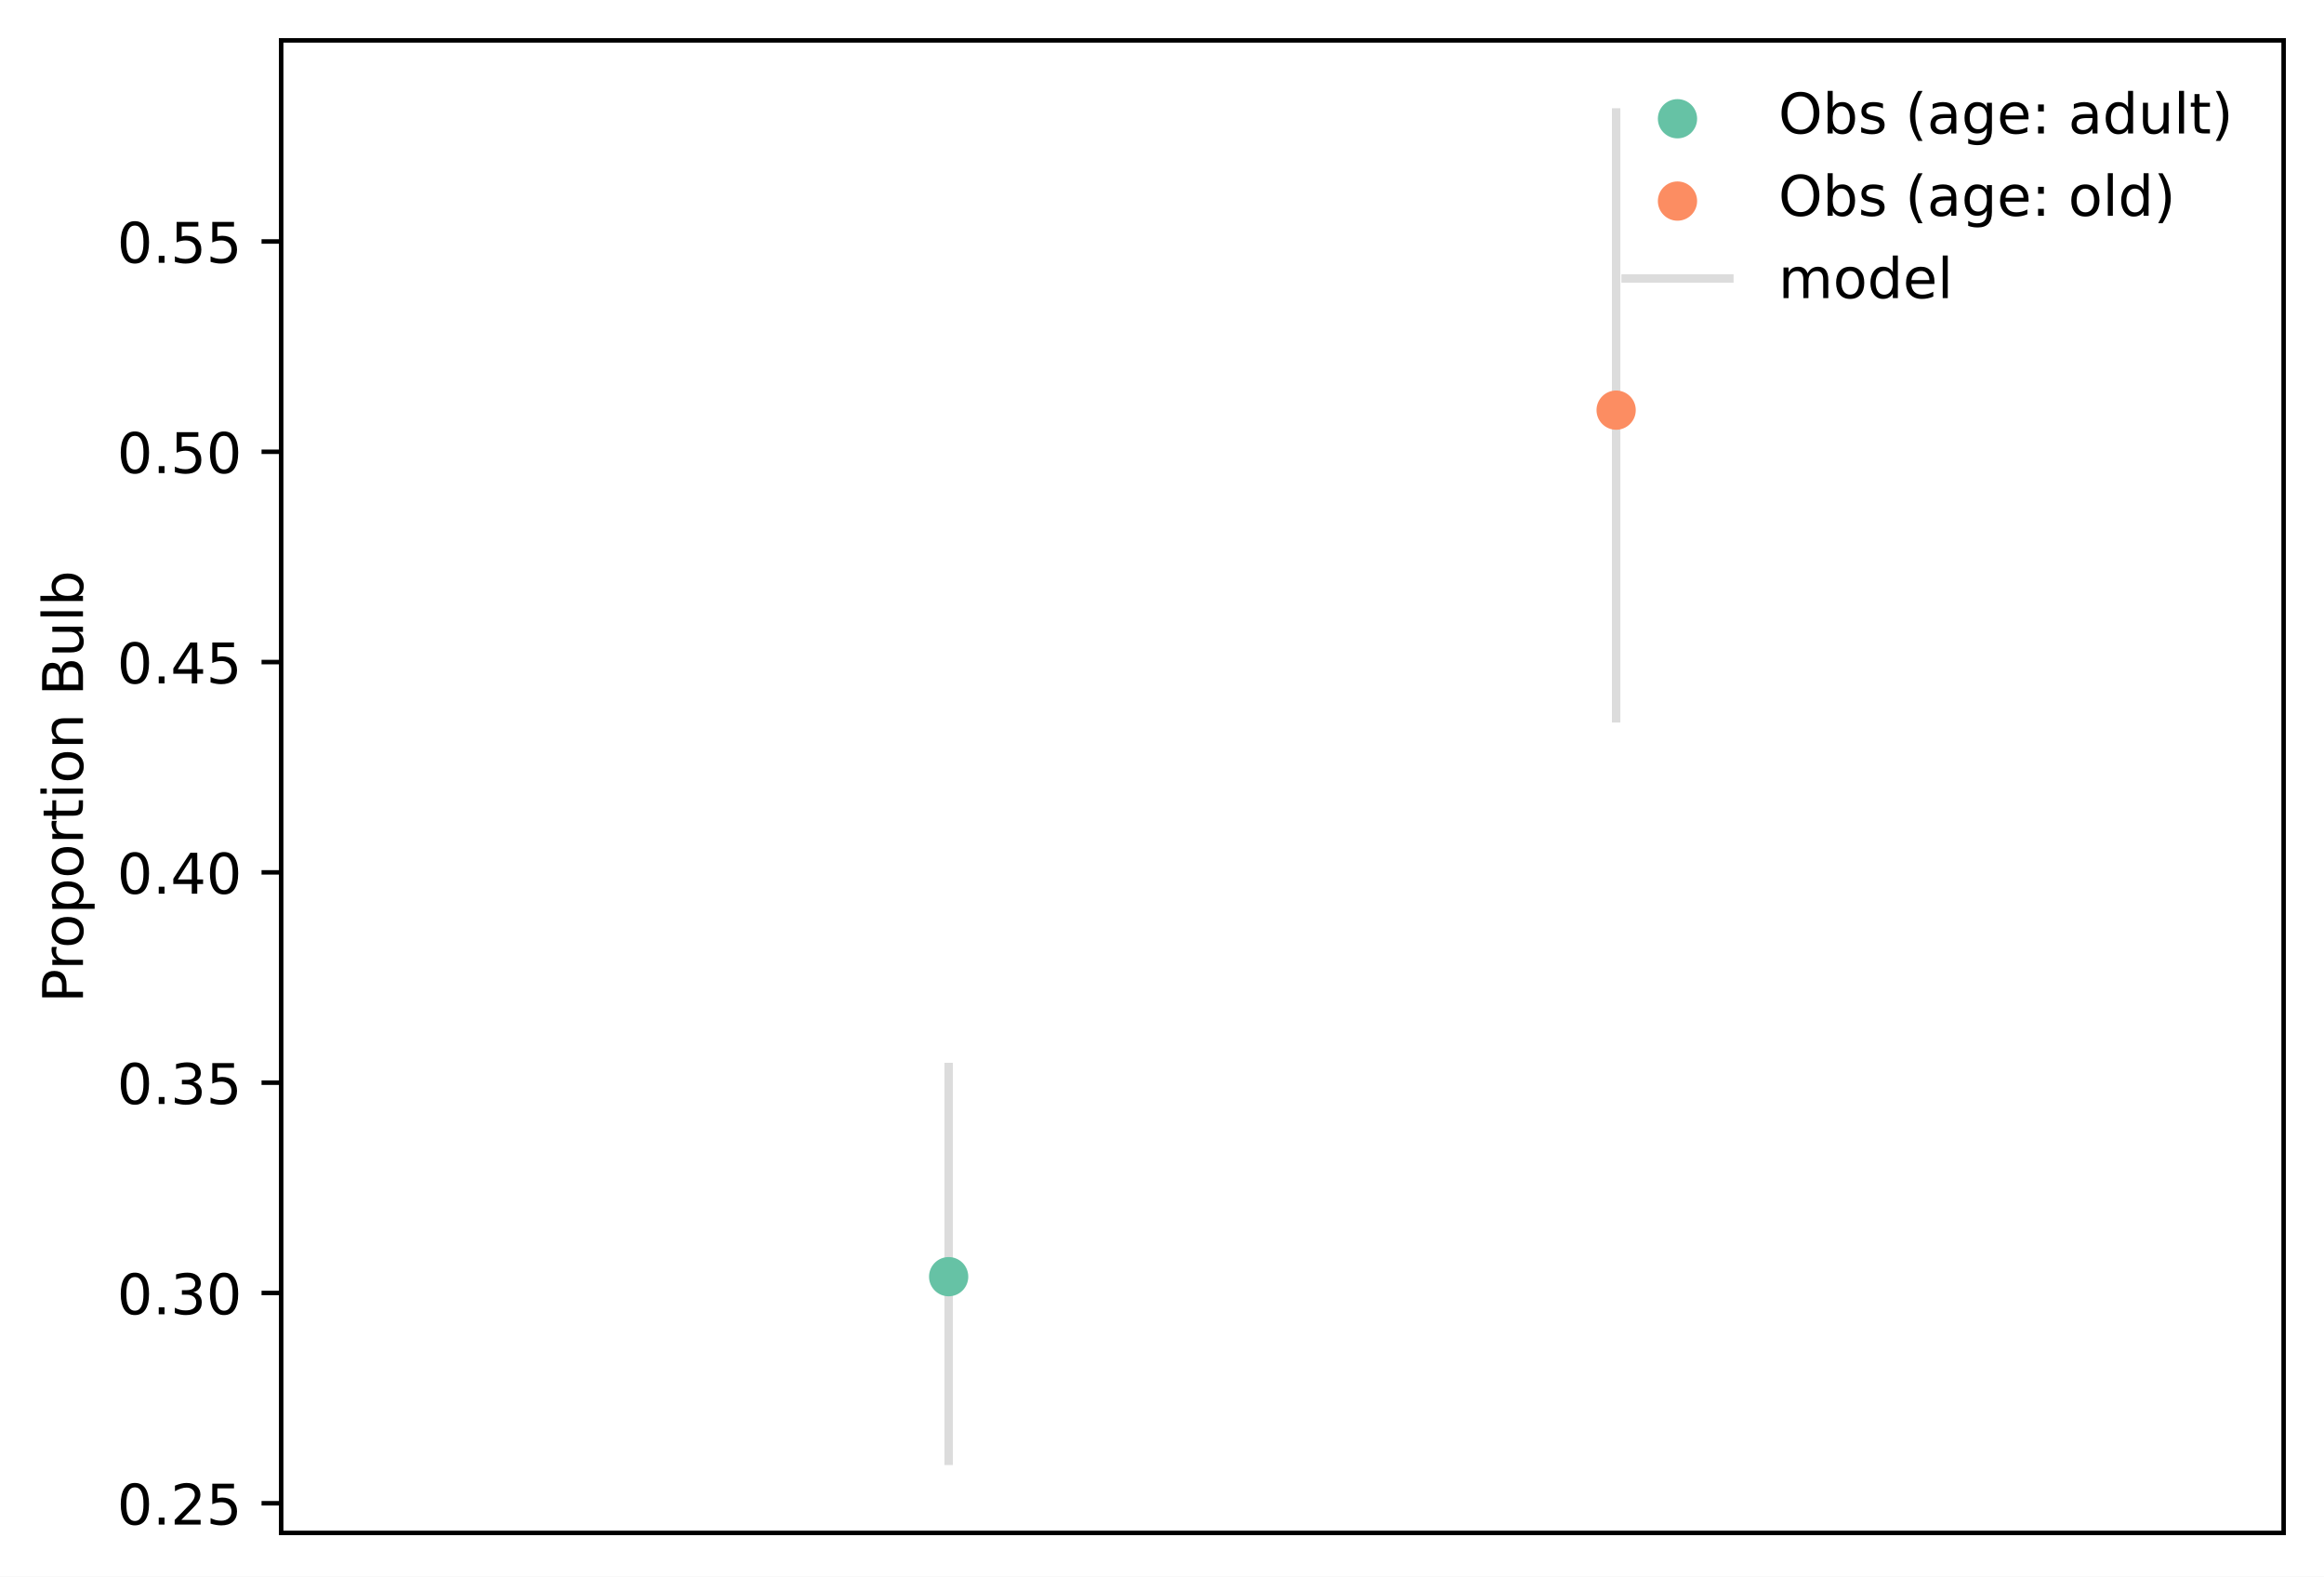
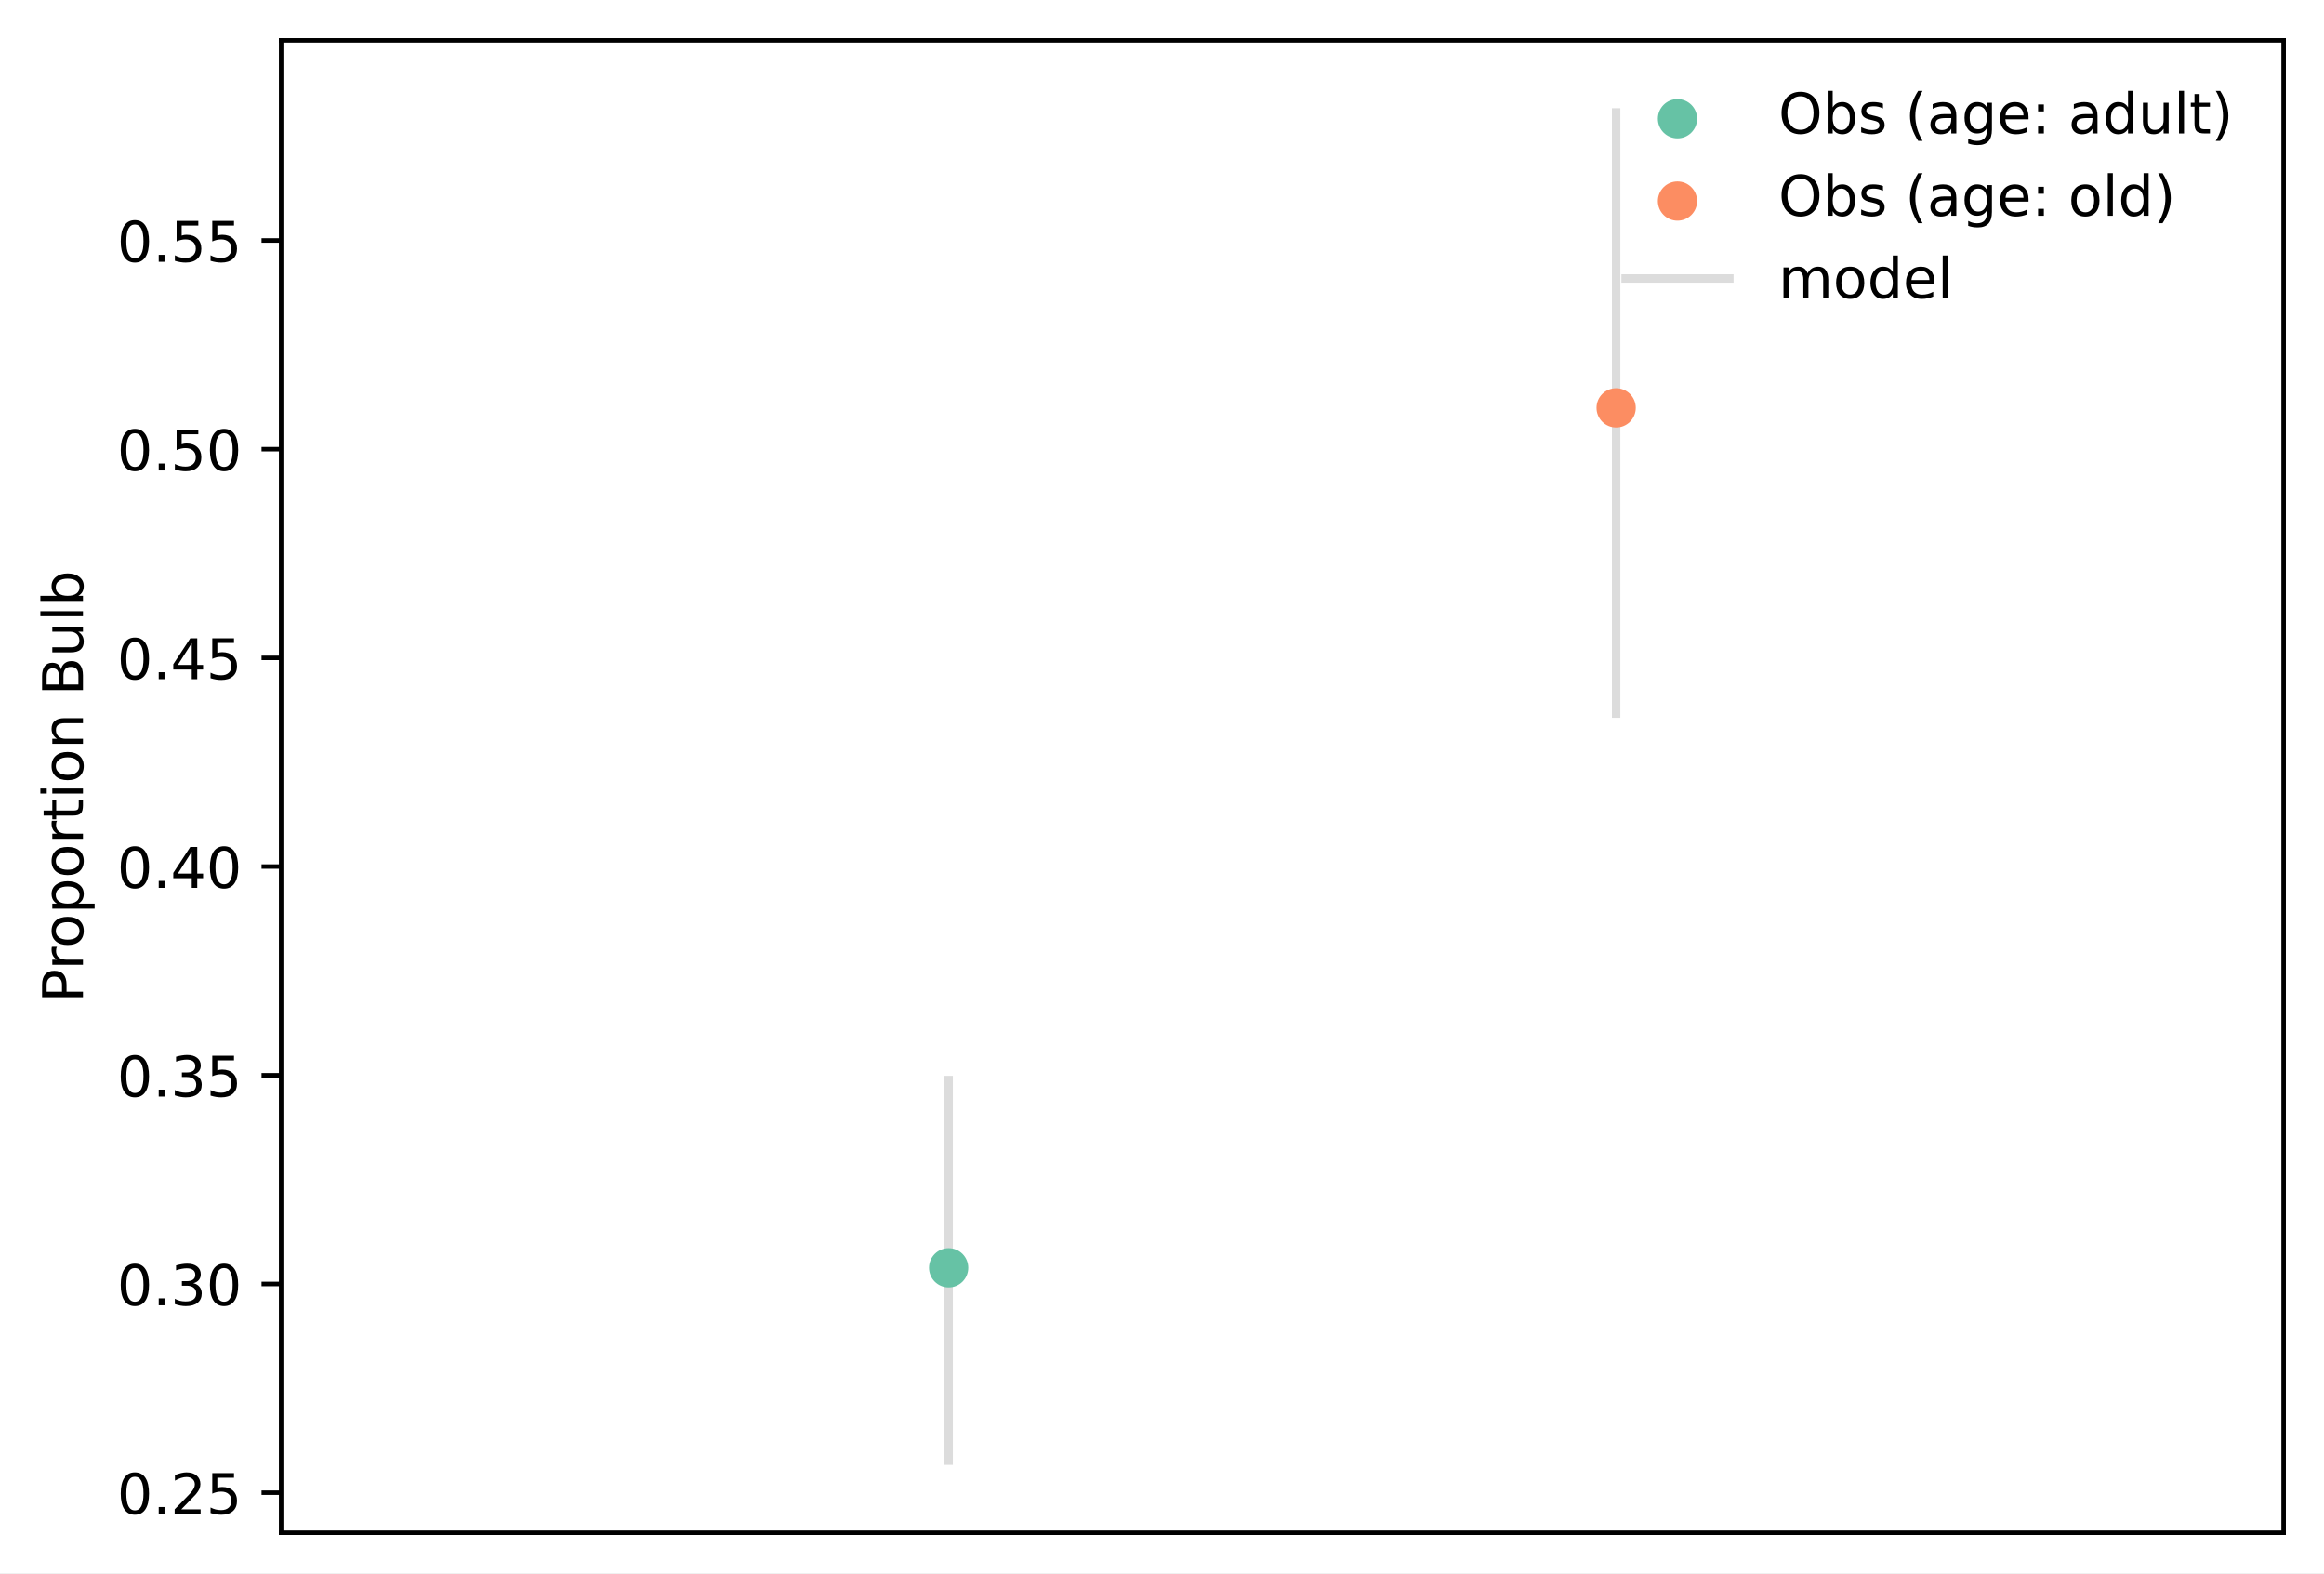
- <svg xmlns="http://www.w3.org/2000/svg" xmlns:xlink="http://www.w3.org/1999/xlink" width="414.464pt" height="281.104pt" viewBox="0 0 414.464 281.104" version="1.1">
+ <svg xmlns="http://www.w3.org/2000/svg" xmlns:xlink="http://www.w3.org/1999/xlink" width="414.464pt" height="280.512pt" viewBox="0 0 414.464 280.512" version="1.1">
  <defs>
    <style type="text/css">*{stroke-linejoin: round; stroke-linecap: butt}</style>
  </defs>
  <g id="figure_1">
    <g id="patch_1">
-       <path d="M 0 281.104  L 414.464 281.104  L 414.464 0  L 0 0  z " style="fill: #ffffff" />
+       <path d="M 0 280.512  L 414.464 280.512  L 414.464 0  L 0 0  z " style="fill: #ffffff" />
    </g>
    <g id="axes_1">
      <g id="patch_2">
        <path d="M 50.144 273.312  L 407.264 273.312  L 407.264 7.2  L 50.144 7.2  z " style="fill: #ffffff" />
      </g>
      <g id="LineCollection_1">
-         <path d="M 169.184 261.216  L 169.184 189.494  " clip-path="url(#pe94d1d1f2b)" style="fill: none; stroke: #dcdcdc; stroke-width: 1.5" />
-         <path d="M 288.224 128.811  L 288.224 19.296  " clip-path="url(#pe94d1d1f2b)" style="fill: none; stroke: #dcdcdc; stroke-width: 1.5" />
+         <path d="M 169.184 261.216  L 169.184 191.831  " clip-path="url(#p8681d26803)" style="fill: none; stroke: #dcdcdc; stroke-width: 1.5" />
+         <path d="M 288.224 127.995  L 288.224 19.296  " clip-path="url(#p8681d26803)" style="fill: none; stroke: #dcdcdc; stroke-width: 1.5" />
      </g>
      <g id="PathCollection_1">
        <defs>
-           <path id="mff8f8e631a" d="M 0 3  C 0.796 3 1.559 2.684 2.121 2.121  C 2.684 1.559 3 0.796 3 0  C 3 -0.796 2.684 -1.559 2.121 -2.121  C 1.559 -2.684 0.796 -3 0 -3  C -0.796 -3 -1.559 -2.684 -2.121 -2.121  C -2.684 -1.559 -3 -0.796 -3 0  C -3 0.796 -2.684 1.559 -2.121 2.121  C -1.559 2.684 -0.796 3 0 3  z " style="stroke: #66c2a5" />
+           <path id="m93fa76cce2" d="M 0 3  C 0.796 3 1.559 2.684 2.121 2.121  C 2.684 1.559 3 0.796 3 0  C 3 -0.796 2.684 -1.559 2.121 -2.121  C 1.559 -2.684 0.796 -3 0 -3  C -0.796 -3 -1.559 -2.684 -2.121 -2.121  C -2.684 -1.559 -3 -0.796 -3 0  C -3 0.796 -2.684 1.559 -2.121 2.121  C -1.559 2.684 -0.796 3 0 3  z " style="stroke: #66c2a5" />
        </defs>
-         <g clip-path="url(#pe94d1d1f2b)">
-           <use xlink:href="#mff8f8e631a" x="169.184" y="227.625" style="fill: #66c2a5; stroke: #66c2a5" />
+         <g clip-path="url(#p8681d26803)">
+           <use xlink:href="#m93fa76cce2" x="169.184" y="226.073" style="fill: #66c2a5; stroke: #66c2a5" />
        </g>
      </g>
      <g id="PathCollection_2">
        <defs>
-           <path id="ma9c4e6f2ba" d="M 0 3  C 0.796 3 1.559 2.684 2.121 2.121  C 2.684 1.559 3 0.796 3 0  C 3 -0.796 2.684 -1.559 2.121 -2.121  C 1.559 -2.684 0.796 -3 0 -3  C -0.796 -3 -1.559 -2.684 -2.121 -2.121  C -2.684 -1.559 -3 -0.796 -3 0  C -3 0.796 -2.684 1.559 -2.121 2.121  C -1.559 2.684 -0.796 3 0 3  z " style="stroke: #fc8d62" />
+           <path id="m3844f5a95d" d="M 0 3  C 0.796 3 1.559 2.684 2.121 2.121  C 2.684 1.559 3 0.796 3 0  C 3 -0.796 2.684 -1.559 2.121 -2.121  C 1.559 -2.684 0.796 -3 0 -3  C -0.796 -3 -1.559 -2.684 -2.121 -2.121  C -2.684 -1.559 -3 -0.796 -3 0  C -3 0.796 -2.684 1.559 -2.121 2.121  C -1.559 2.684 -0.796 3 0 3  z " style="stroke: #fc8d62" />
        </defs>
-         <g clip-path="url(#pe94d1d1f2b)">
-           <use xlink:href="#ma9c4e6f2ba" x="288.224" y="73.125" style="fill: #fc8d62; stroke: #fc8d62" />
+         <g clip-path="url(#p8681d26803)">
+           <use xlink:href="#m3844f5a95d" x="288.224" y="72.724" style="fill: #fc8d62; stroke: #fc8d62" />
        </g>
      </g>
      <g id="matplotlib.axis_1" />
      <g id="matplotlib.axis_2">
        <g id="ytick_1">
          <g id="line2d_1">
            <defs>
-               <path id="m879d31cc9b" d="M 0 0  L -3.5 0  " style="stroke: #000000; stroke-width: 0.8" />
-             </defs>
-             <g>
-               <use xlink:href="#m879d31cc9b" x="50.144" y="268.025" style="stroke: #000000; stroke-width: 0.8" />
+               <path id="m5b2b8f8689" d="M 0 0  L -3.5 0  " style="stroke: #000000; stroke-width: 0.8" />
+             </defs>
+             <g>
+               <use xlink:href="#m5b2b8f8689" x="50.144" y="266.172" style="stroke: #000000; stroke-width: 0.8" />
            </g>
          </g>
          <g id="text_1">
-             <g transform="translate(20.87813 271.8242) scale(0.1 -0.1)">
+             <g transform="translate(20.87813 269.9713) scale(0.1 -0.1)">
              <defs>
                <path id="DejaVuSans-30" d="M 2034 4250  Q 1547 4250 1301 3770  Q 1056 3291 1056 2328  Q 1056 1369 1301 889  Q 1547 409 2034 409  Q 2525 409 2770 889  Q 3016 1369 3016 2328  Q 3016 3291 2770 3770  Q 2525 4250 2034 4250  z M 2034 4750  Q 2819 4750 3233 4129  Q 3647 3509 3647 2328  Q 3647 1150 3233 529  Q 2819 -91 2034 -91  Q 1250 -91 836 529  Q 422 1150 422 2328  Q 422 3509 836 4129  Q 1250 4750 2034 4750  z " transform="scale(0.015625)" />
                <path id="DejaVuSans-2e" d="M 684 794  L 1344 794  L 1344 0  L 684 0  L 684 794  z " transform="scale(0.015625)" />
                <path id="DejaVuSans-32" d="M 1228 531  L 3431 531  L 3431 0  L 469 0  L 469 531  Q 828 903 1448 1529  Q 2069 2156 2228 2338  Q 2531 2678 2651 2914  Q 2772 3150 2772 3378  Q 2772 3750 2511 3984  Q 2250 4219 1831 4219  Q 1534 4219 1204 4116  Q 875 4013 500 3803  L 500 4441  Q 881 4594 1212 4672  Q 1544 4750 1819 4750  Q 2544 4750 2975 4387  Q 3406 4025 3406 3419  Q 3406 3131 3298 2873  Q 3191 2616 2906 2266  Q 2828 2175 2409 1742  Q 1991 1309 1228 531  z " transform="scale(0.015625)" />
                <path id="DejaVuSans-35" d="M 691 4666  L 3169 4666  L 3169 4134  L 1269 4134  L 1269 2991  Q 1406 3038 1543 3061  Q 1681 3084 1819 3084  Q 2600 3084 3056 2656  Q 3513 2228 3513 1497  Q 3513 744 3044 326  Q 2575 -91 1722 -91  Q 1428 -91 1123 -41  Q 819 9 494 109  L 494 744  Q 775 591 1075 516  Q 1375 441 1709 441  Q 2250 441 2565 725  Q 2881 1009 2881 1497  Q 2881 1984 2565 2268  Q 2250 2553 1709 2553  Q 1456 2553 1204 2497  Q 953 2441 691 2322  L 691 4666  z " transform="scale(0.015625)" />
              </defs>
              <use xlink:href="#DejaVuSans-30" />
              <use xlink:href="#DejaVuSans-2e" x="63.623" />
              <use xlink:href="#DejaVuSans-32" x="95.41" />
              <use xlink:href="#DejaVuSans-35" x="159.033" />
            </g>
          </g>
        </g>
        <g id="ytick_2">
          <g id="line2d_2">
            <g>
-               <use xlink:href="#m879d31cc9b" x="50.144" y="230.53" style="stroke: #000000; stroke-width: 0.8" />
+               <use xlink:href="#m5b2b8f8689" x="50.144" y="228.956" style="stroke: #000000; stroke-width: 0.8" />
            </g>
          </g>
          <g id="text_2">
-             <g transform="translate(20.87813 234.3293) scale(0.1 -0.1)">
+             <g transform="translate(20.87813 232.7557) scale(0.1 -0.1)">
              <defs>
                <path id="DejaVuSans-33" d="M 2597 2516  Q 3050 2419 3304 2112  Q 3559 1806 3559 1356  Q 3559 666 3084 287  Q 2609 -91 1734 -91  Q 1441 -91 1130 -33  Q 819 25 488 141  L 488 750  Q 750 597 1062 519  Q 1375 441 1716 441  Q 2309 441 2620 675  Q 2931 909 2931 1356  Q 2931 1769 2642 2001  Q 2353 2234 1838 2234  L 1294 2234  L 1294 2753  L 1863 2753  Q 2328 2753 2575 2939  Q 2822 3125 2822 3475  Q 2822 3834 2567 4026  Q 2313 4219 1838 4219  Q 1578 4219 1281 4162  Q 984 4106 628 3988  L 628 4550  Q 988 4650 1302 4700  Q 1616 4750 1894 4750  Q 2613 4750 3031 4423  Q 3450 4097 3450 3541  Q 3450 3153 3228 2886  Q 3006 2619 2597 2516  z " transform="scale(0.015625)" />
              </defs>
              <use xlink:href="#DejaVuSans-30" />
              <use xlink:href="#DejaVuSans-2e" x="63.623" />
              <use xlink:href="#DejaVuSans-33" x="95.41" />
              <use xlink:href="#DejaVuSans-30" x="159.033" />
            </g>
          </g>
        </g>
        <g id="ytick_3">
          <g id="line2d_3">
            <g>
-               <use xlink:href="#m879d31cc9b" x="50.144" y="193.035" style="stroke: #000000; stroke-width: 0.8" />
+               <use xlink:href="#m5b2b8f8689" x="50.144" y="191.741" style="stroke: #000000; stroke-width: 0.8" />
            </g>
          </g>
          <g id="text_3">
-             <g transform="translate(20.87813 196.8343) scale(0.1 -0.1)">
+             <g transform="translate(20.87813 195.54) scale(0.1 -0.1)">
              <use xlink:href="#DejaVuSans-30" />
              <use xlink:href="#DejaVuSans-2e" x="63.623" />
              <use xlink:href="#DejaVuSans-33" x="95.41" />
              <use xlink:href="#DejaVuSans-35" x="159.033" />
            </g>
          </g>
        </g>
        <g id="ytick_4">
          <g id="line2d_4">
            <g>
-               <use xlink:href="#m879d31cc9b" x="50.144" y="155.54" style="stroke: #000000; stroke-width: 0.8" />
+               <use xlink:href="#m5b2b8f8689" x="50.144" y="154.525" style="stroke: #000000; stroke-width: 0.8" />
            </g>
          </g>
          <g id="text_4">
-             <g transform="translate(20.87813 159.3393) scale(0.1 -0.1)">
+             <g transform="translate(20.87813 158.3244) scale(0.1 -0.1)">
              <defs>
                <path id="DejaVuSans-34" d="M 2419 4116  L 825 1625  L 2419 1625  L 2419 4116  z M 2253 4666  L 3047 4666  L 3047 1625  L 3713 1625  L 3713 1100  L 3047 1100  L 3047 0  L 2419 0  L 2419 1100  L 313 1100  L 313 1709  L 2253 4666  z " transform="scale(0.015625)" />
              </defs>
              <use xlink:href="#DejaVuSans-30" />
              <use xlink:href="#DejaVuSans-2e" x="63.623" />
              <use xlink:href="#DejaVuSans-34" x="95.41" />
              <use xlink:href="#DejaVuSans-30" x="159.033" />
            </g>
          </g>
        </g>
        <g id="ytick_5">
          <g id="line2d_5">
            <g>
-               <use xlink:href="#m879d31cc9b" x="50.144" y="118.045" style="stroke: #000000; stroke-width: 0.8" />
+               <use xlink:href="#m5b2b8f8689" x="50.144" y="117.309" style="stroke: #000000; stroke-width: 0.8" />
            </g>
          </g>
          <g id="text_5">
-             <g transform="translate(20.87813 121.8444) scale(0.1 -0.1)">
+             <g transform="translate(20.87813 121.1087) scale(0.1 -0.1)">
              <use xlink:href="#DejaVuSans-30" />
              <use xlink:href="#DejaVuSans-2e" x="63.623" />
              <use xlink:href="#DejaVuSans-34" x="95.41" />
              <use xlink:href="#DejaVuSans-35" x="159.033" />
            </g>
          </g>
        </g>
        <g id="ytick_6">
          <g id="line2d_6">
            <g>
-               <use xlink:href="#m879d31cc9b" x="50.144" y="80.55" style="stroke: #000000; stroke-width: 0.8" />
+               <use xlink:href="#m5b2b8f8689" x="50.144" y="80.094" style="stroke: #000000; stroke-width: 0.8" />
            </g>
          </g>
          <g id="text_6">
-             <g transform="translate(20.87813 84.34938) scale(0.1 -0.1)">
+             <g transform="translate(20.87813 83.89306) scale(0.1 -0.1)">
              <use xlink:href="#DejaVuSans-30" />
              <use xlink:href="#DejaVuSans-2e" x="63.623" />
              <use xlink:href="#DejaVuSans-35" x="95.41" />
              <use xlink:href="#DejaVuSans-30" x="159.033" />
            </g>
          </g>
        </g>
        <g id="ytick_7">
          <g id="line2d_7">
            <g>
-               <use xlink:href="#m879d31cc9b" x="50.144" y="43.055" style="stroke: #000000; stroke-width: 0.8" />
+               <use xlink:href="#m5b2b8f8689" x="50.144" y="42.878" style="stroke: #000000; stroke-width: 0.8" />
            </g>
          </g>
          <g id="text_7">
-             <g transform="translate(20.87813 46.85441) scale(0.1 -0.1)">
+             <g transform="translate(20.87813 46.67741) scale(0.1 -0.1)">
              <use xlink:href="#DejaVuSans-30" />
              <use xlink:href="#DejaVuSans-2e" x="63.623" />
              <use xlink:href="#DejaVuSans-35" x="95.41" />
              <use xlink:href="#DejaVuSans-35" x="159.033" />
            </g>
          </g>
        </g>
        <g id="text_8">
          <g transform="translate(14.79844 178.8037) rotate(-90) scale(0.1 -0.1)">
            <defs>
              <path id="DejaVuSans-50" d="M 1259 4147  L 1259 2394  L 2053 2394  Q 2494 2394 2734 2622  Q 2975 2850 2975 3272  Q 2975 3691 2734 3919  Q 2494 4147 2053 4147  L 1259 4147  z M 628 4666  L 2053 4666  Q 2838 4666 3239 4311  Q 3641 3956 3641 3272  Q 3641 2581 3239 2228  Q 2838 1875 2053 1875  L 1259 1875  L 1259 0  L 628 0  L 628 4666  z " transform="scale(0.015625)" />
              <path id="DejaVuSans-72" d="M 2631 2963  Q 2534 3019 2420 3045  Q 2306 3072 2169 3072  Q 1681 3072 1420 2755  Q 1159 2438 1159 1844  L 1159 0  L 581 0  L 581 3500  L 1159 3500  L 1159 2956  Q 1341 3275 1631 3429  Q 1922 3584 2338 3584  Q 2397 3584 2469 3576  Q 2541 3569 2628 3553  L 2631 2963  z " transform="scale(0.015625)" />
              <path id="DejaVuSans-6f" d="M 1959 3097  Q 1497 3097 1228 2736  Q 959 2375 959 1747  Q 959 1119 1226 758  Q 1494 397 1959 397  Q 2419 397 2687 759  Q 2956 1122 2956 1747  Q 2956 2369 2687 2733  Q 2419 3097 1959 3097  z M 1959 3584  Q 2709 3584 3137 3096  Q 3566 2609 3566 1747  Q 3566 888 3137 398  Q 2709 -91 1959 -91  Q 1206 -91 779 398  Q 353 888 353 1747  Q 353 2609 779 3096  Q 1206 3584 1959 3584  z " transform="scale(0.015625)" />
              <path id="DejaVuSans-70" d="M 1159 525  L 1159 -1331  L 581 -1331  L 581 3500  L 1159 3500  L 1159 2969  Q 1341 3281 1617 3432  Q 1894 3584 2278 3584  Q 2916 3584 3314 3078  Q 3713 2572 3713 1747  Q 3713 922 3314 415  Q 2916 -91 2278 -91  Q 1894 -91 1617 61  Q 1341 213 1159 525  z M 3116 1747  Q 3116 2381 2855 2742  Q 2594 3103 2138 3103  Q 1681 3103 1420 2742  Q 1159 2381 1159 1747  Q 1159 1113 1420 752  Q 1681 391 2138 391  Q 2594 391 2855 752  Q 3116 1113 3116 1747  z " transform="scale(0.015625)" />
              <path id="DejaVuSans-74" d="M 1172 4494  L 1172 3500  L 2356 3500  L 2356 3053  L 1172 3053  L 1172 1153  Q 1172 725 1289 603  Q 1406 481 1766 481  L 2356 481  L 2356 0  L 1766 0  Q 1100 0 847 248  Q 594 497 594 1153  L 594 3053  L 172 3053  L 172 3500  L 594 3500  L 594 4494  L 1172 4494  z " transform="scale(0.015625)" />
              <path id="DejaVuSans-69" d="M 603 3500  L 1178 3500  L 1178 0  L 603 0  L 603 3500  z M 603 4863  L 1178 4863  L 1178 4134  L 603 4134  L 603 4863  z " transform="scale(0.015625)" />
              <path id="DejaVuSans-6e" d="M 3513 2113  L 3513 0  L 2938 0  L 2938 2094  Q 2938 2591 2744 2837  Q 2550 3084 2163 3084  Q 1697 3084 1428 2787  Q 1159 2491 1159 1978  L 1159 0  L 581 0  L 581 3500  L 1159 3500  L 1159 2956  Q 1366 3272 1645 3428  Q 1925 3584 2291 3584  Q 2894 3584 3203 3211  Q 3513 2838 3513 2113  z " transform="scale(0.015625)" />
              <path id="DejaVuSans-20" transform="scale(0.015625)" />
              <path id="DejaVuSans-42" d="M 1259 2228  L 1259 519  L 2272 519  Q 2781 519 3026 730  Q 3272 941 3272 1375  Q 3272 1813 3026 2020  Q 2781 2228 2272 2228  L 1259 2228  z M 1259 4147  L 1259 2741  L 2194 2741  Q 2656 2741 2882 2914  Q 3109 3088 3109 3444  Q 3109 3797 2882 3972  Q 2656 4147 2194 4147  L 1259 4147  z M 628 4666  L 2241 4666  Q 2963 4666 3353 4366  Q 3744 4066 3744 3513  Q 3744 3084 3544 2831  Q 3344 2578 2956 2516  Q 3422 2416 3680 2098  Q 3938 1781 3938 1306  Q 3938 681 3513 340  Q 3088 0 2303 0  L 628 0  L 628 4666  z " transform="scale(0.015625)" />
              <path id="DejaVuSans-75" d="M 544 1381  L 544 3500  L 1119 3500  L 1119 1403  Q 1119 906 1312 657  Q 1506 409 1894 409  Q 2359 409 2629 706  Q 2900 1003 2900 1516  L 2900 3500  L 3475 3500  L 3475 0  L 2900 0  L 2900 538  Q 2691 219 2414 64  Q 2138 -91 1772 -91  Q 1169 -91 856 284  Q 544 659 544 1381  z M 1991 3584  L 1991 3584  z " transform="scale(0.015625)" />
              <path id="DejaVuSans-6c" d="M 603 4863  L 1178 4863  L 1178 0  L 603 0  L 603 4863  z " transform="scale(0.015625)" />
              <path id="DejaVuSans-62" d="M 3116 1747  Q 3116 2381 2855 2742  Q 2594 3103 2138 3103  Q 1681 3103 1420 2742  Q 1159 2381 1159 1747  Q 1159 1113 1420 752  Q 1681 391 2138 391  Q 2594 391 2855 752  Q 3116 1113 3116 1747  z M 1159 2969  Q 1341 3281 1617 3432  Q 1894 3584 2278 3584  Q 2916 3584 3314 3078  Q 3713 2572 3713 1747  Q 3713 922 3314 415  Q 2916 -91 2278 -91  Q 1894 -91 1617 61  Q 1341 213 1159 525  L 1159 0  L 581 0  L 581 4863  L 1159 4863  L 1159 2969  z " transform="scale(0.015625)" />
            </defs>
            <use xlink:href="#DejaVuSans-50" />
            <use xlink:href="#DejaVuSans-72" x="58.553" />
            <use xlink:href="#DejaVuSans-6f" x="97.416" />
            <use xlink:href="#DejaVuSans-70" x="158.598" />
            <use xlink:href="#DejaVuSans-6f" x="222.074" />
            <use xlink:href="#DejaVuSans-72" x="283.256" />
            <use xlink:href="#DejaVuSans-74" x="324.369" />
            <use xlink:href="#DejaVuSans-69" x="363.578" />
            <use xlink:href="#DejaVuSans-6f" x="391.361" />
            <use xlink:href="#DejaVuSans-6e" x="452.543" />
            <use xlink:href="#DejaVuSans-20" x="515.922" />
            <use xlink:href="#DejaVuSans-42" x="547.709" />
            <use xlink:href="#DejaVuSans-75" x="616.312" />
            <use xlink:href="#DejaVuSans-6c" x="679.691" />
            <use xlink:href="#DejaVuSans-62" x="707.475" />
          </g>
        </g>
      </g>
      <g id="patch_3">
        <path d="M 50.144 273.312  L 50.144 7.2  " style="fill: none; stroke: #000000; stroke-width: 0.8; stroke-linejoin: miter; stroke-linecap: square" />
      </g>
      <g id="patch_4">
        <path d="M 407.264 273.312  L 407.264 7.2  " style="fill: none; stroke: #000000; stroke-width: 0.8; stroke-linejoin: miter; stroke-linecap: square" />
      </g>
      <g id="patch_5">
        <path d="M 50.144 273.312  L 407.264 273.312  " style="fill: none; stroke: #000000; stroke-width: 0.8; stroke-linejoin: miter; stroke-linecap: square" />
      </g>
      <g id="patch_6">
        <path d="M 50.144 7.2  L 407.264 7.2  " style="fill: none; stroke: #000000; stroke-width: 0.8; stroke-linejoin: miter; stroke-linecap: square" />
      </g>
      <g id="legend_1">
        <g id="PathCollection_3">
          <g>
-             <use xlink:href="#mff8f8e631a" x="299.164" y="21.173" style="fill: #66c2a5; stroke: #66c2a5" />
+             <use xlink:href="#m93fa76cce2" x="299.164" y="21.173" style="fill: #66c2a5; stroke: #66c2a5" />
          </g>
        </g>
        <g id="text_9">
          <g transform="translate(317.1637 23.79844) scale(0.1 -0.1)">
            <defs>
              <path id="DejaVuSans-4f" d="M 2522 4238  Q 1834 4238 1429 3725  Q 1025 3213 1025 2328  Q 1025 1447 1429 934  Q 1834 422 2522 422  Q 3209 422 3611 934  Q 4013 1447 4013 2328  Q 4013 3213 3611 3725  Q 3209 4238 2522 4238  z M 2522 4750  Q 3503 4750 4090 4092  Q 4678 3434 4678 2328  Q 4678 1225 4090 567  Q 3503 -91 2522 -91  Q 1538 -91 948 565  Q 359 1222 359 2328  Q 359 3434 948 4092  Q 1538 4750 2522 4750  z " transform="scale(0.015625)" />
              <path id="DejaVuSans-73" d="M 2834 3397  L 2834 2853  Q 2591 2978 2328 3040  Q 2066 3103 1784 3103  Q 1356 3103 1142 2972  Q 928 2841 928 2578  Q 928 2378 1081 2264  Q 1234 2150 1697 2047  L 1894 2003  Q 2506 1872 2764 1633  Q 3022 1394 3022 966  Q 3022 478 2636 193  Q 2250 -91 1575 -91  Q 1294 -91 989 -36  Q 684 19 347 128  L 347 722  Q 666 556 975 473  Q 1284 391 1588 391  Q 1994 391 2212 530  Q 2431 669 2431 922  Q 2431 1156 2273 1281  Q 2116 1406 1581 1522  L 1381 1569  Q 847 1681 609 1914  Q 372 2147 372 2553  Q 372 3047 722 3315  Q 1072 3584 1716 3584  Q 2034 3584 2315 3537  Q 2597 3491 2834 3397  z " transform="scale(0.015625)" />
              <path id="DejaVuSans-28" d="M 1984 4856  Q 1566 4138 1362 3434  Q 1159 2731 1159 2009  Q 1159 1288 1364 580  Q 1569 -128 1984 -844  L 1484 -844  Q 1016 -109 783 600  Q 550 1309 550 2009  Q 550 2706 781 3412  Q 1013 4119 1484 4856  L 1984 4856  z " transform="scale(0.015625)" />
              <path id="DejaVuSans-61" d="M 2194 1759  Q 1497 1759 1228 1600  Q 959 1441 959 1056  Q 959 750 1161 570  Q 1363 391 1709 391  Q 2188 391 2477 730  Q 2766 1069 2766 1631  L 2766 1759  L 2194 1759  z M 3341 1997  L 3341 0  L 2766 0  L 2766 531  Q 2569 213 2275 61  Q 1981 -91 1556 -91  Q 1019 -91 701 211  Q 384 513 384 1019  Q 384 1609 779 1909  Q 1175 2209 1959 2209  L 2766 2209  L 2766 2266  Q 2766 2663 2505 2880  Q 2244 3097 1772 3097  Q 1472 3097 1187 3025  Q 903 2953 641 2809  L 641 3341  Q 956 3463 1253 3523  Q 1550 3584 1831 3584  Q 2591 3584 2966 3190  Q 3341 2797 3341 1997  z " transform="scale(0.015625)" />
              <path id="DejaVuSans-67" d="M 2906 1791  Q 2906 2416 2648 2759  Q 2391 3103 1925 3103  Q 1463 3103 1205 2759  Q 947 2416 947 1791  Q 947 1169 1205 825  Q 1463 481 1925 481  Q 2391 481 2648 825  Q 2906 1169 2906 1791  z M 3481 434  Q 3481 -459 3084 -895  Q 2688 -1331 1869 -1331  Q 1566 -1331 1297 -1286  Q 1028 -1241 775 -1147  L 775 -588  Q 1028 -725 1275 -790  Q 1522 -856 1778 -856  Q 2344 -856 2625 -561  Q 2906 -266 2906 331  L 2906 616  Q 2728 306 2450 153  Q 2172 0 1784 0  Q 1141 0 747 490  Q 353 981 353 1791  Q 353 2603 747 3093  Q 1141 3584 1784 3584  Q 2172 3584 2450 3431  Q 2728 3278 2906 2969  L 2906 3500  L 3481 3500  L 3481 434  z " transform="scale(0.015625)" />
              <path id="DejaVuSans-65" d="M 3597 1894  L 3597 1613  L 953 1613  Q 991 1019 1311 708  Q 1631 397 2203 397  Q 2534 397 2845 478  Q 3156 559 3463 722  L 3463 178  Q 3153 47 2828 -22  Q 2503 -91 2169 -91  Q 1331 -91 842 396  Q 353 884 353 1716  Q 353 2575 817 3079  Q 1281 3584 2069 3584  Q 2775 3584 3186 3129  Q 3597 2675 3597 1894  z M 3022 2063  Q 3016 2534 2758 2815  Q 2500 3097 2075 3097  Q 1594 3097 1305 2825  Q 1016 2553 972 2059  L 3022 2063  z " transform="scale(0.015625)" />
              <path id="DejaVuSans-3a" d="M 750 794  L 1409 794  L 1409 0  L 750 0  L 750 794  z M 750 3309  L 1409 3309  L 1409 2516  L 750 2516  L 750 3309  z " transform="scale(0.015625)" />
              <path id="DejaVuSans-64" d="M 2906 2969  L 2906 4863  L 3481 4863  L 3481 0  L 2906 0  L 2906 525  Q 2725 213 2448 61  Q 2172 -91 1784 -91  Q 1150 -91 751 415  Q 353 922 353 1747  Q 353 2572 751 3078  Q 1150 3584 1784 3584  Q 2172 3584 2448 3432  Q 2725 3281 2906 2969  z M 947 1747  Q 947 1113 1208 752  Q 1469 391 1925 391  Q 2381 391 2643 752  Q 2906 1113 2906 1747  Q 2906 2381 2643 2742  Q 2381 3103 1925 3103  Q 1469 3103 1208 2742  Q 947 2381 947 1747  z " transform="scale(0.015625)" />
              <path id="DejaVuSans-29" d="M 513 4856  L 1013 4856  Q 1481 4119 1714 3412  Q 1947 2706 1947 2009  Q 1947 1309 1714 600  Q 1481 -109 1013 -844  L 513 -844  Q 928 -128 1133 580  Q 1338 1288 1338 2009  Q 1338 2731 1133 3434  Q 928 4138 513 4856  z " transform="scale(0.015625)" />
            </defs>
            <use xlink:href="#DejaVuSans-4f" />
            <use xlink:href="#DejaVuSans-62" x="78.711" />
            <use xlink:href="#DejaVuSans-73" x="142.188" />
            <use xlink:href="#DejaVuSans-20" x="194.287" />
            <use xlink:href="#DejaVuSans-28" x="226.074" />
            <use xlink:href="#DejaVuSans-61" x="265.088" />
            <use xlink:href="#DejaVuSans-67" x="326.367" />
            <use xlink:href="#DejaVuSans-65" x="389.844" />
            <use xlink:href="#DejaVuSans-3a" x="451.367" />
            <use xlink:href="#DejaVuSans-20" x="485.059" />
            <use xlink:href="#DejaVuSans-61" x="516.846" />
            <use xlink:href="#DejaVuSans-64" x="578.125" />
            <use xlink:href="#DejaVuSans-75" x="641.602" />
            <use xlink:href="#DejaVuSans-6c" x="704.98" />
            <use xlink:href="#DejaVuSans-74" x="732.764" />
            <use xlink:href="#DejaVuSans-29" x="771.973" />
          </g>
        </g>
        <g id="PathCollection_4">
          <g>
-             <use xlink:href="#ma9c4e6f2ba" x="299.164" y="35.852" style="fill: #fc8d62; stroke: #fc8d62" />
+             <use xlink:href="#m3844f5a95d" x="299.164" y="35.852" style="fill: #fc8d62; stroke: #fc8d62" />
          </g>
        </g>
        <g id="text_10">
          <g transform="translate(317.1637 38.47656) scale(0.1 -0.1)">
            <use xlink:href="#DejaVuSans-4f" />
            <use xlink:href="#DejaVuSans-62" x="78.711" />
            <use xlink:href="#DejaVuSans-73" x="142.188" />
            <use xlink:href="#DejaVuSans-20" x="194.287" />
            <use xlink:href="#DejaVuSans-28" x="226.074" />
            <use xlink:href="#DejaVuSans-61" x="265.088" />
            <use xlink:href="#DejaVuSans-67" x="326.367" />
            <use xlink:href="#DejaVuSans-65" x="389.844" />
            <use xlink:href="#DejaVuSans-3a" x="451.367" />
            <use xlink:href="#DejaVuSans-20" x="485.059" />
            <use xlink:href="#DejaVuSans-6f" x="516.846" />
            <use xlink:href="#DejaVuSans-6c" x="578.027" />
            <use xlink:href="#DejaVuSans-64" x="605.811" />
            <use xlink:href="#DejaVuSans-29" x="669.287" />
          </g>
        </g>
        <g id="line2d_8">
          <path d="M 289.164 49.655  L 309.164 49.655  " style="fill: none; stroke: #dcdcdc; stroke-width: 1.5" />
        </g>
        <g id="text_11">
          <g transform="translate(317.1637 53.15469) scale(0.1 -0.1)">
            <defs>
              <path id="DejaVuSans-6d" d="M 3328 2828  Q 3544 3216 3844 3400  Q 4144 3584 4550 3584  Q 5097 3584 5394 3201  Q 5691 2819 5691 2113  L 5691 0  L 5113 0  L 5113 2094  Q 5113 2597 4934 2840  Q 4756 3084 4391 3084  Q 3944 3084 3684 2787  Q 3425 2491 3425 1978  L 3425 0  L 2847 0  L 2847 2094  Q 2847 2600 2669 2842  Q 2491 3084 2119 3084  Q 1678 3084 1418 2786  Q 1159 2488 1159 1978  L 1159 0  L 581 0  L 581 3500  L 1159 3500  L 1159 2956  Q 1356 3278 1631 3431  Q 1906 3584 2284 3584  Q 2666 3584 2933 3390  Q 3200 3197 3328 2828  z " transform="scale(0.015625)" />
            </defs>
            <use xlink:href="#DejaVuSans-6d" />
            <use xlink:href="#DejaVuSans-6f" x="97.412" />
            <use xlink:href="#DejaVuSans-64" x="158.594" />
            <use xlink:href="#DejaVuSans-65" x="222.07" />
            <use xlink:href="#DejaVuSans-6c" x="283.594" />
          </g>
        </g>
      </g>
    </g>
  </g>
  <defs>
-     <clipPath id="pe94d1d1f2b">
+     <clipPath id="p8681d26803">
      <rect x="50.144" y="7.2" width="357.12" height="266.112" />
    </clipPath>
  </defs>
</svg>
